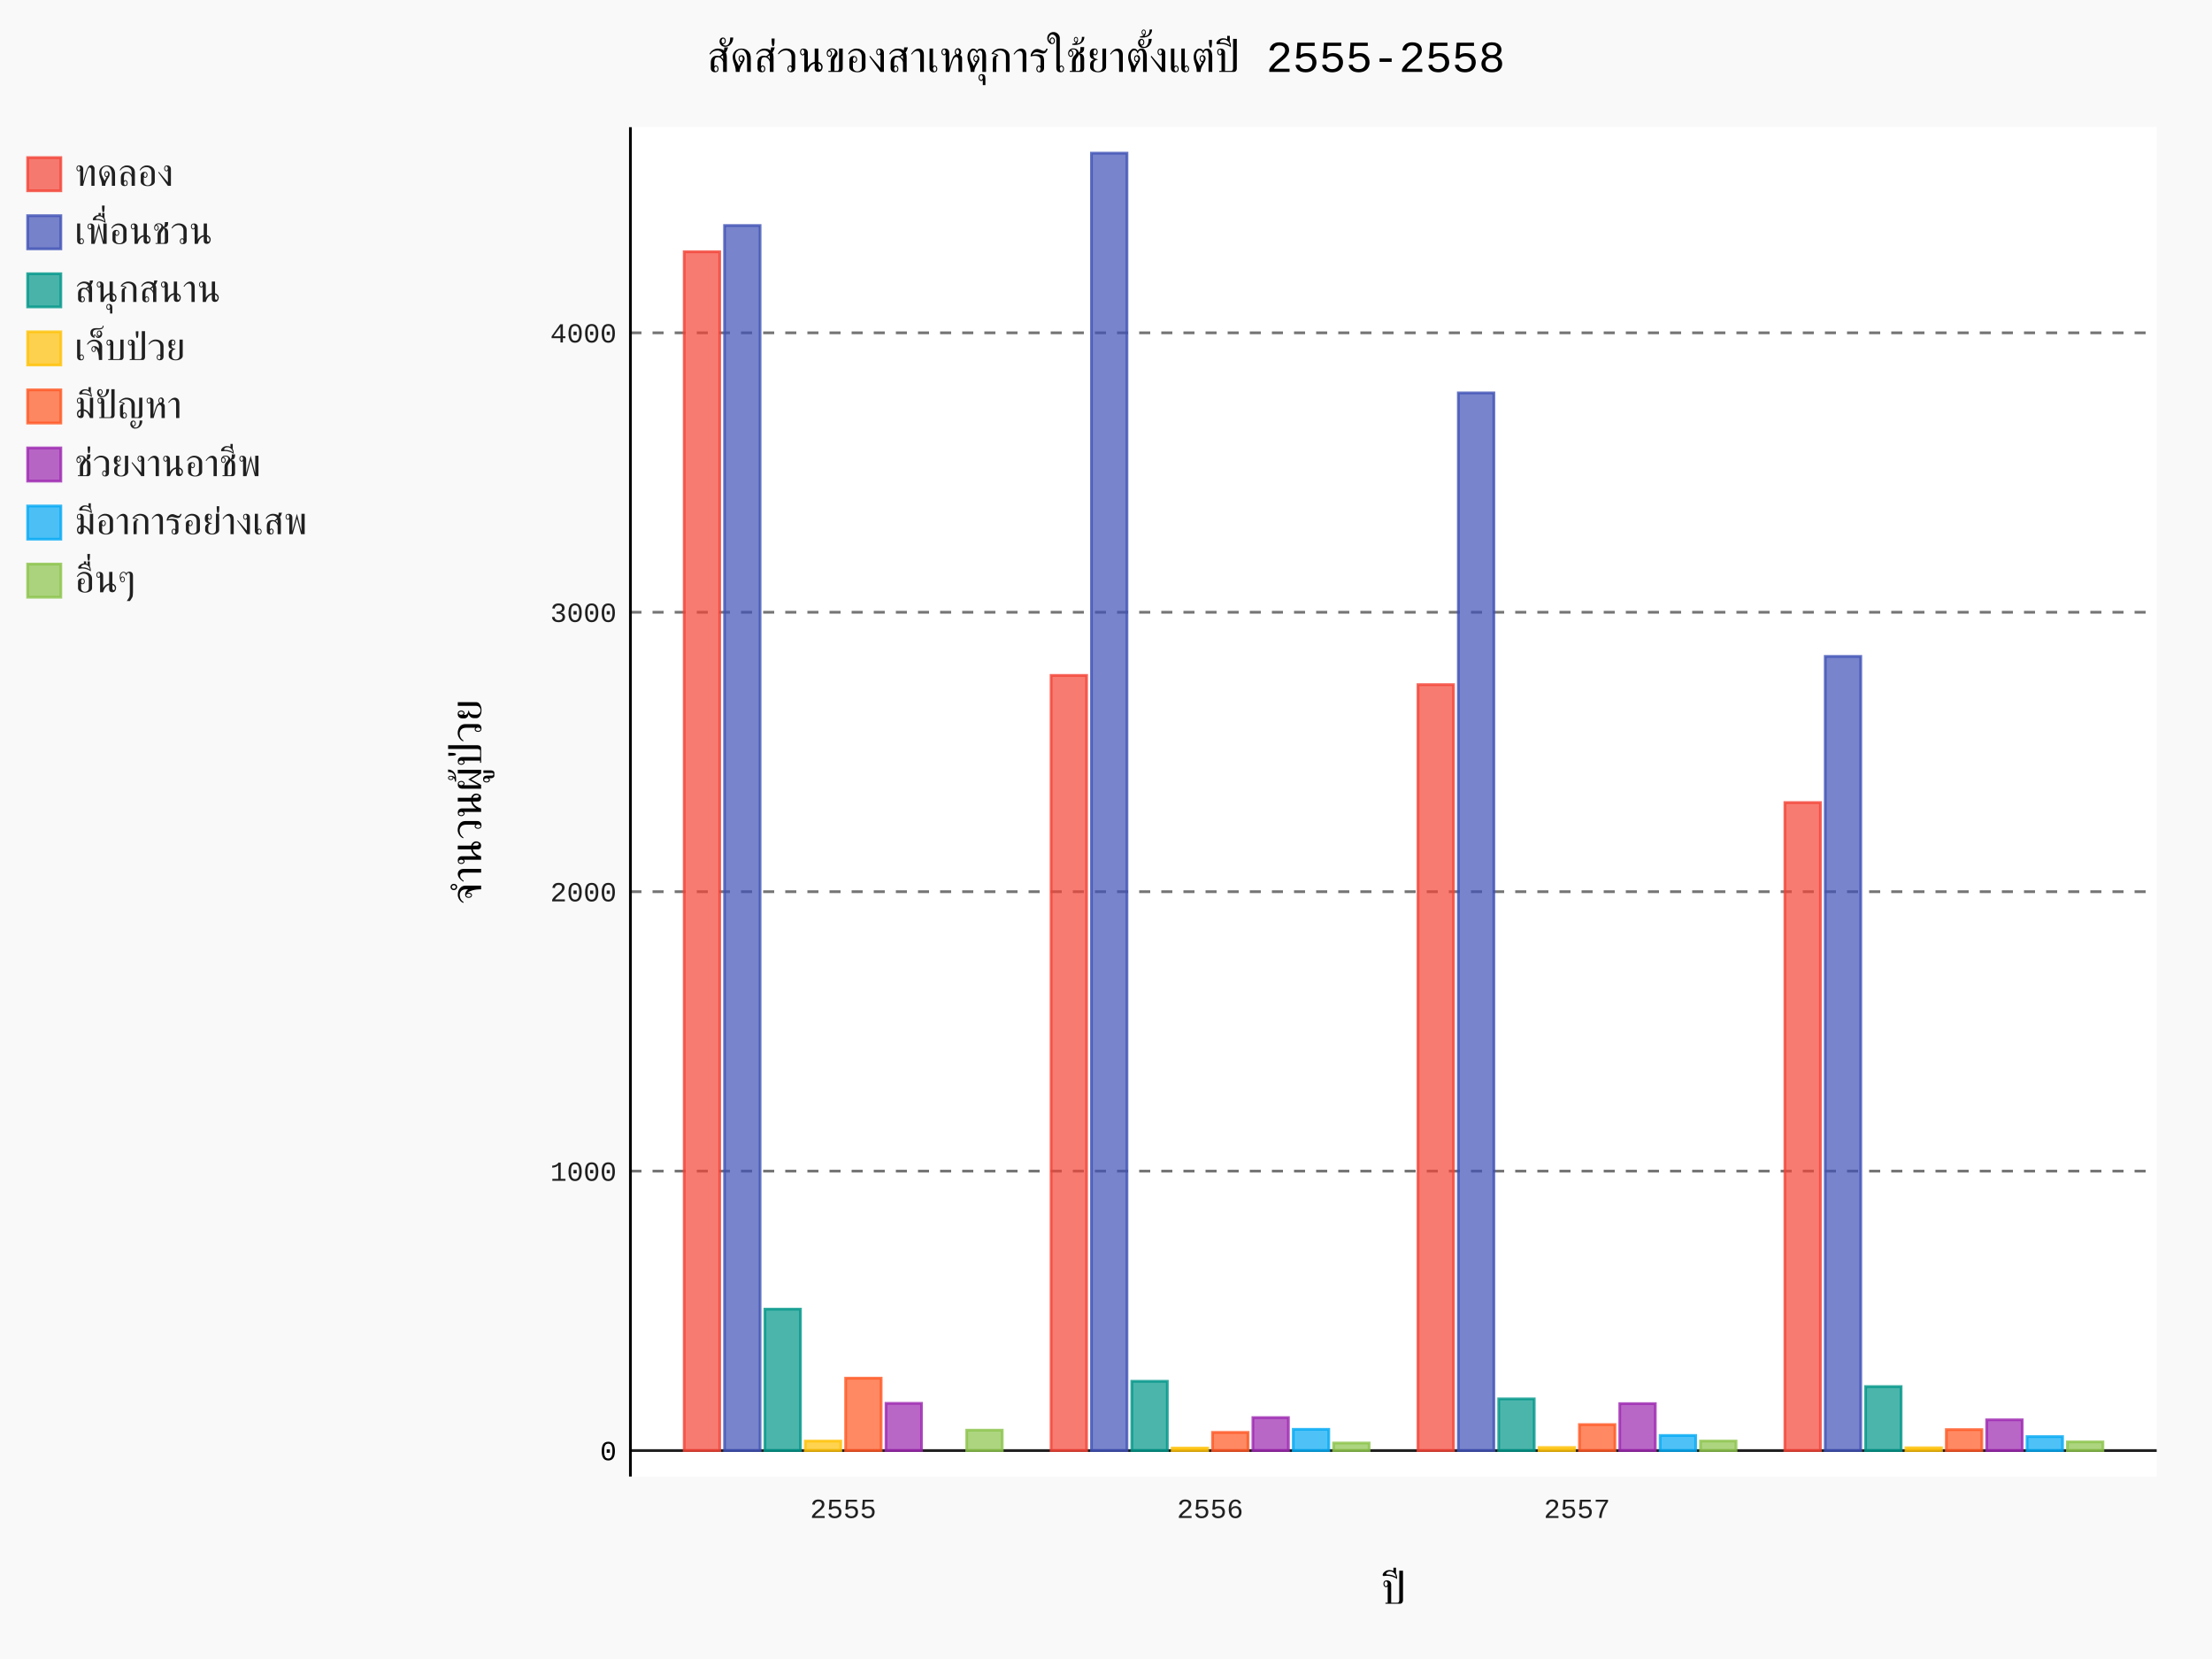
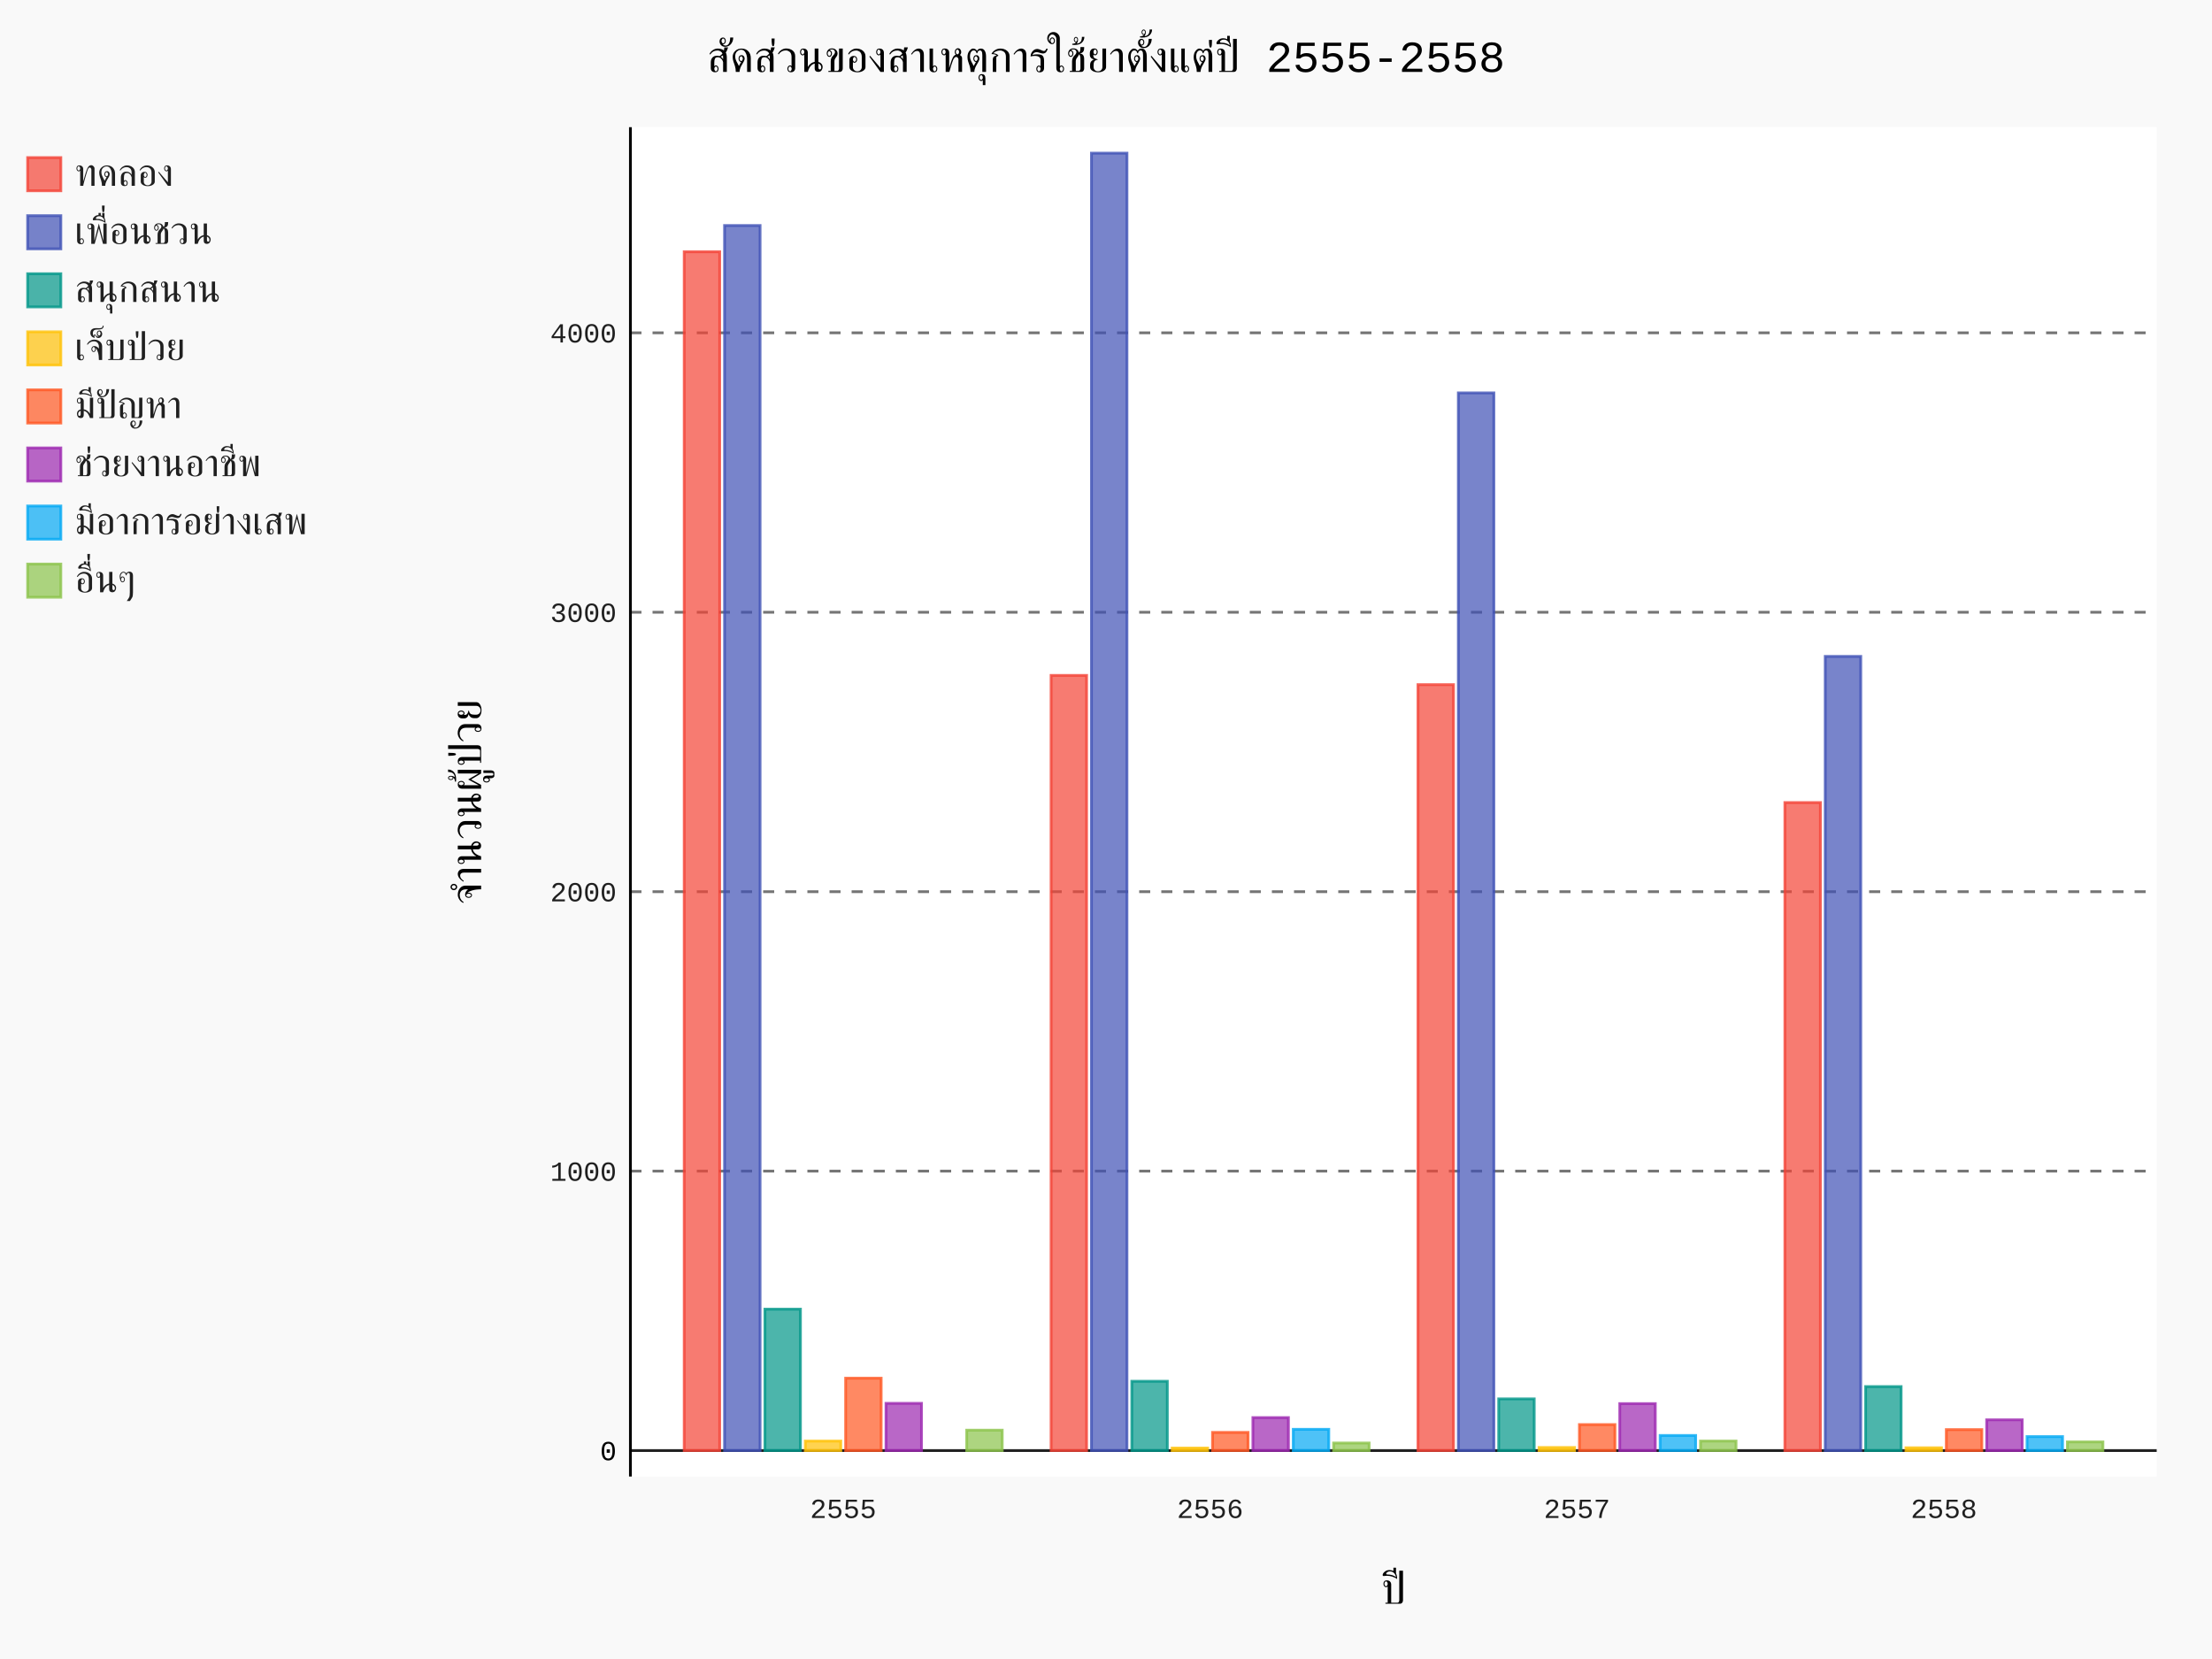
- <svg xmlns="http://www.w3.org/2000/svg" class="pygal-chart" id="chart-fa2248e4-8bcd-49e1-bfc8-262c88e98194" viewBox="0 0 800 600">
+ <svg xmlns="http://www.w3.org/2000/svg" class="pygal-chart" id="chart-197d6e9f-f198-4ef9-8a15-4bdcc5b1bb6d" viewBox="0 0 800 600">
  <defs>
-     <style type="text/css">#chart-fa2248e4-8bcd-49e1-bfc8-262c88e98194{-webkit-user-select:none;-webkit-font-smoothing:antialiased;font-family:Consolas,"Liberation Mono",Menlo,Courier,monospace}#chart-fa2248e4-8bcd-49e1-bfc8-262c88e98194 .title{font-family:Consolas,"Liberation Mono",Menlo,Courier,monospace;font-size:16px}#chart-fa2248e4-8bcd-49e1-bfc8-262c88e98194 .legends .legend text{font-family:Consolas,"Liberation Mono",Menlo,Courier,monospace;font-size:14px}#chart-fa2248e4-8bcd-49e1-bfc8-262c88e98194 .axis text{font-family:Consolas,"Liberation Mono",Menlo,Courier,monospace;font-size:10px}#chart-fa2248e4-8bcd-49e1-bfc8-262c88e98194 .axis text.major{font-family:Consolas,"Liberation Mono",Menlo,Courier,monospace;font-size:10px}#chart-fa2248e4-8bcd-49e1-bfc8-262c88e98194 .text-overlay text.value{font-family:Consolas,"Liberation Mono",Menlo,Courier,monospace;font-size:16px}#chart-fa2248e4-8bcd-49e1-bfc8-262c88e98194 .text-overlay text.label{font-family:Consolas,"Liberation Mono",Menlo,Courier,monospace;font-size:10px}#chart-fa2248e4-8bcd-49e1-bfc8-262c88e98194 .tooltip{font-family:Consolas,"Liberation Mono",Menlo,Courier,monospace;font-size:14px}#chart-fa2248e4-8bcd-49e1-bfc8-262c88e98194 text.no_data{font-family:Consolas,"Liberation Mono",Menlo,Courier,monospace;font-size:64px}
- #chart-fa2248e4-8bcd-49e1-bfc8-262c88e98194{background-color:rgba(249,249,249,1)}#chart-fa2248e4-8bcd-49e1-bfc8-262c88e98194 path,#chart-fa2248e4-8bcd-49e1-bfc8-262c88e98194 line,#chart-fa2248e4-8bcd-49e1-bfc8-262c88e98194 rect,#chart-fa2248e4-8bcd-49e1-bfc8-262c88e98194 circle{-webkit-transition:150ms;-moz-transition:150ms;transition:150ms}#chart-fa2248e4-8bcd-49e1-bfc8-262c88e98194 .graph &gt; .background{fill:rgba(249,249,249,1)}#chart-fa2248e4-8bcd-49e1-bfc8-262c88e98194 .plot &gt; .background{fill:rgba(255,255,255,1)}#chart-fa2248e4-8bcd-49e1-bfc8-262c88e98194 .graph{fill:rgba(0,0,0,.87)}#chart-fa2248e4-8bcd-49e1-bfc8-262c88e98194 text.no_data{fill:rgba(0,0,0,1)}#chart-fa2248e4-8bcd-49e1-bfc8-262c88e98194 .title{fill:rgba(0,0,0,1)}#chart-fa2248e4-8bcd-49e1-bfc8-262c88e98194 .legends .legend text{fill:rgba(0,0,0,.87)}#chart-fa2248e4-8bcd-49e1-bfc8-262c88e98194 .legends .legend:hover text{fill:rgba(0,0,0,1)}#chart-fa2248e4-8bcd-49e1-bfc8-262c88e98194 .axis .line{stroke:rgba(0,0,0,1)}#chart-fa2248e4-8bcd-49e1-bfc8-262c88e98194 .axis .guide.line{stroke:rgba(0,0,0,.54)}#chart-fa2248e4-8bcd-49e1-bfc8-262c88e98194 .axis .major.line{stroke:rgba(0,0,0,.87)}#chart-fa2248e4-8bcd-49e1-bfc8-262c88e98194 .axis text.major{fill:rgba(0,0,0,1)}#chart-fa2248e4-8bcd-49e1-bfc8-262c88e98194 .axis.y .guides:hover .guide.line,#chart-fa2248e4-8bcd-49e1-bfc8-262c88e98194 .line-graph .axis.x .guides:hover .guide.line,#chart-fa2248e4-8bcd-49e1-bfc8-262c88e98194 .stackedline-graph .axis.x .guides:hover .guide.line,#chart-fa2248e4-8bcd-49e1-bfc8-262c88e98194 .xy-graph .axis.x .guides:hover .guide.line{stroke:rgba(0,0,0,1)}#chart-fa2248e4-8bcd-49e1-bfc8-262c88e98194 .axis .guides:hover text{fill:rgba(0,0,0,1)}#chart-fa2248e4-8bcd-49e1-bfc8-262c88e98194 .reactive{fill-opacity:.7;stroke-opacity:.8}#chart-fa2248e4-8bcd-49e1-bfc8-262c88e98194 .ci{stroke:rgba(0,0,0,.87)}#chart-fa2248e4-8bcd-49e1-bfc8-262c88e98194 .reactive.active,#chart-fa2248e4-8bcd-49e1-bfc8-262c88e98194 .active .reactive{fill-opacity:.8;stroke-opacity:.9;stroke-width:4}#chart-fa2248e4-8bcd-49e1-bfc8-262c88e98194 .ci .reactive.active{stroke-width:1.5}#chart-fa2248e4-8bcd-49e1-bfc8-262c88e98194 .series text{fill:rgba(0,0,0,1)}#chart-fa2248e4-8bcd-49e1-bfc8-262c88e98194 .tooltip rect{fill:rgba(255,255,255,1);stroke:rgba(0,0,0,1);-webkit-transition:opacity 150ms;-moz-transition:opacity 150ms;transition:opacity 150ms}#chart-fa2248e4-8bcd-49e1-bfc8-262c88e98194 .tooltip .label{fill:rgba(0,0,0,.87)}#chart-fa2248e4-8bcd-49e1-bfc8-262c88e98194 .tooltip .label{fill:rgba(0,0,0,.87)}#chart-fa2248e4-8bcd-49e1-bfc8-262c88e98194 .tooltip .legend{font-size:.8em;fill:rgba(0,0,0,.54)}#chart-fa2248e4-8bcd-49e1-bfc8-262c88e98194 .tooltip .x_label{font-size:.6em;fill:rgba(0,0,0,1)}#chart-fa2248e4-8bcd-49e1-bfc8-262c88e98194 .tooltip .xlink{font-size:.5em;text-decoration:underline}#chart-fa2248e4-8bcd-49e1-bfc8-262c88e98194 .tooltip .value{font-size:1.5em}#chart-fa2248e4-8bcd-49e1-bfc8-262c88e98194 .bound{font-size:.5em}#chart-fa2248e4-8bcd-49e1-bfc8-262c88e98194 .max-value{font-size:.75em;fill:rgba(0,0,0,.54)}#chart-fa2248e4-8bcd-49e1-bfc8-262c88e98194 .map-element{fill:rgba(255,255,255,1);stroke:rgba(0,0,0,.54) !important}#chart-fa2248e4-8bcd-49e1-bfc8-262c88e98194 .map-element .reactive{fill-opacity:inherit;stroke-opacity:inherit}#chart-fa2248e4-8bcd-49e1-bfc8-262c88e98194 .color-0,#chart-fa2248e4-8bcd-49e1-bfc8-262c88e98194 .color-0 a:visited{stroke:#F44336;fill:#F44336}#chart-fa2248e4-8bcd-49e1-bfc8-262c88e98194 .color-1,#chart-fa2248e4-8bcd-49e1-bfc8-262c88e98194 .color-1 a:visited{stroke:#3F51B5;fill:#3F51B5}#chart-fa2248e4-8bcd-49e1-bfc8-262c88e98194 .color-2,#chart-fa2248e4-8bcd-49e1-bfc8-262c88e98194 .color-2 a:visited{stroke:#009688;fill:#009688}#chart-fa2248e4-8bcd-49e1-bfc8-262c88e98194 .color-3,#chart-fa2248e4-8bcd-49e1-bfc8-262c88e98194 .color-3 a:visited{stroke:#FFC107;fill:#FFC107}#chart-fa2248e4-8bcd-49e1-bfc8-262c88e98194 .color-4,#chart-fa2248e4-8bcd-49e1-bfc8-262c88e98194 .color-4 a:visited{stroke:#FF5722;fill:#FF5722}#chart-fa2248e4-8bcd-49e1-bfc8-262c88e98194 .color-5,#chart-fa2248e4-8bcd-49e1-bfc8-262c88e98194 .color-5 a:visited{stroke:#9C27B0;fill:#9C27B0}#chart-fa2248e4-8bcd-49e1-bfc8-262c88e98194 .color-6,#chart-fa2248e4-8bcd-49e1-bfc8-262c88e98194 .color-6 a:visited{stroke:#03A9F4;fill:#03A9F4}#chart-fa2248e4-8bcd-49e1-bfc8-262c88e98194 .color-7,#chart-fa2248e4-8bcd-49e1-bfc8-262c88e98194 .color-7 a:visited{stroke:#8BC34A;fill:#8BC34A}#chart-fa2248e4-8bcd-49e1-bfc8-262c88e98194 .text-overlay .color-0 text{fill:black}#chart-fa2248e4-8bcd-49e1-bfc8-262c88e98194 .text-overlay .color-1 text{fill:black}#chart-fa2248e4-8bcd-49e1-bfc8-262c88e98194 .text-overlay .color-2 text{fill:black}#chart-fa2248e4-8bcd-49e1-bfc8-262c88e98194 .text-overlay .color-3 text{fill:black}#chart-fa2248e4-8bcd-49e1-bfc8-262c88e98194 .text-overlay .color-4 text{fill:black}#chart-fa2248e4-8bcd-49e1-bfc8-262c88e98194 .text-overlay .color-5 text{fill:black}#chart-fa2248e4-8bcd-49e1-bfc8-262c88e98194 .text-overlay .color-6 text{fill:black}#chart-fa2248e4-8bcd-49e1-bfc8-262c88e98194 .text-overlay .color-7 text{fill:black}
- #chart-fa2248e4-8bcd-49e1-bfc8-262c88e98194 text.no_data{text-anchor:middle}#chart-fa2248e4-8bcd-49e1-bfc8-262c88e98194 .guide.line{fill:none}#chart-fa2248e4-8bcd-49e1-bfc8-262c88e98194 .centered{text-anchor:middle}#chart-fa2248e4-8bcd-49e1-bfc8-262c88e98194 .title{text-anchor:middle}#chart-fa2248e4-8bcd-49e1-bfc8-262c88e98194 .legends .legend text{fill-opacity:1}#chart-fa2248e4-8bcd-49e1-bfc8-262c88e98194 .axis.x text{text-anchor:middle}#chart-fa2248e4-8bcd-49e1-bfc8-262c88e98194 .axis.x:not(.web) text[transform]{text-anchor:start}#chart-fa2248e4-8bcd-49e1-bfc8-262c88e98194 .axis.x:not(.web) text[transform].backwards{text-anchor:end}#chart-fa2248e4-8bcd-49e1-bfc8-262c88e98194 .axis.y text{text-anchor:end}#chart-fa2248e4-8bcd-49e1-bfc8-262c88e98194 .axis.y text[transform].backwards{text-anchor:start}#chart-fa2248e4-8bcd-49e1-bfc8-262c88e98194 .axis.y2 text{text-anchor:start}#chart-fa2248e4-8bcd-49e1-bfc8-262c88e98194 .axis.y2 text[transform].backwards{text-anchor:end}#chart-fa2248e4-8bcd-49e1-bfc8-262c88e98194 .axis .guide.line{stroke-dasharray:4,4}#chart-fa2248e4-8bcd-49e1-bfc8-262c88e98194 .axis .major.guide.line{stroke-dasharray:6,6}#chart-fa2248e4-8bcd-49e1-bfc8-262c88e98194 .horizontal .axis.y .guide.line,#chart-fa2248e4-8bcd-49e1-bfc8-262c88e98194 .horizontal .axis.y2 .guide.line,#chart-fa2248e4-8bcd-49e1-bfc8-262c88e98194 .vertical .axis.x .guide.line{opacity:0}#chart-fa2248e4-8bcd-49e1-bfc8-262c88e98194 .horizontal .axis.always_show .guide.line,#chart-fa2248e4-8bcd-49e1-bfc8-262c88e98194 .vertical .axis.always_show .guide.line{opacity:1 !important}#chart-fa2248e4-8bcd-49e1-bfc8-262c88e98194 .axis.y .guides:hover .guide.line,#chart-fa2248e4-8bcd-49e1-bfc8-262c88e98194 .axis.y2 .guides:hover .guide.line,#chart-fa2248e4-8bcd-49e1-bfc8-262c88e98194 .axis.x .guides:hover .guide.line{opacity:1}#chart-fa2248e4-8bcd-49e1-bfc8-262c88e98194 .axis .guides:hover text{opacity:1}#chart-fa2248e4-8bcd-49e1-bfc8-262c88e98194 .nofill{fill:none}#chart-fa2248e4-8bcd-49e1-bfc8-262c88e98194 .subtle-fill{fill-opacity:.2}#chart-fa2248e4-8bcd-49e1-bfc8-262c88e98194 .dot{stroke-width:1px;fill-opacity:1}#chart-fa2248e4-8bcd-49e1-bfc8-262c88e98194 .dot.active{stroke-width:5px}#chart-fa2248e4-8bcd-49e1-bfc8-262c88e98194 .dot.negative{fill:transparent}#chart-fa2248e4-8bcd-49e1-bfc8-262c88e98194 text,#chart-fa2248e4-8bcd-49e1-bfc8-262c88e98194 tspan{stroke:none !important}#chart-fa2248e4-8bcd-49e1-bfc8-262c88e98194 .series text.active{opacity:1}#chart-fa2248e4-8bcd-49e1-bfc8-262c88e98194 .tooltip rect{fill-opacity:.95;stroke-width:.5}#chart-fa2248e4-8bcd-49e1-bfc8-262c88e98194 .tooltip text{fill-opacity:1}#chart-fa2248e4-8bcd-49e1-bfc8-262c88e98194 .showable{visibility:hidden}#chart-fa2248e4-8bcd-49e1-bfc8-262c88e98194 .showable.shown{visibility:visible}#chart-fa2248e4-8bcd-49e1-bfc8-262c88e98194 .gauge-background{fill:rgba(229,229,229,1);stroke:none}#chart-fa2248e4-8bcd-49e1-bfc8-262c88e98194 .bg-lines{stroke:rgba(249,249,249,1);stroke-width:2px}</style>
+     <style type="text/css">#chart-197d6e9f-f198-4ef9-8a15-4bdcc5b1bb6d{-webkit-user-select:none;-webkit-font-smoothing:antialiased;font-family:Consolas,"Liberation Mono",Menlo,Courier,monospace}#chart-197d6e9f-f198-4ef9-8a15-4bdcc5b1bb6d .title{font-family:Consolas,"Liberation Mono",Menlo,Courier,monospace;font-size:16px}#chart-197d6e9f-f198-4ef9-8a15-4bdcc5b1bb6d .legends .legend text{font-family:Consolas,"Liberation Mono",Menlo,Courier,monospace;font-size:14px}#chart-197d6e9f-f198-4ef9-8a15-4bdcc5b1bb6d .axis text{font-family:Consolas,"Liberation Mono",Menlo,Courier,monospace;font-size:10px}#chart-197d6e9f-f198-4ef9-8a15-4bdcc5b1bb6d .axis text.major{font-family:Consolas,"Liberation Mono",Menlo,Courier,monospace;font-size:10px}#chart-197d6e9f-f198-4ef9-8a15-4bdcc5b1bb6d .text-overlay text.value{font-family:Consolas,"Liberation Mono",Menlo,Courier,monospace;font-size:16px}#chart-197d6e9f-f198-4ef9-8a15-4bdcc5b1bb6d .text-overlay text.label{font-family:Consolas,"Liberation Mono",Menlo,Courier,monospace;font-size:10px}#chart-197d6e9f-f198-4ef9-8a15-4bdcc5b1bb6d .tooltip{font-family:Consolas,"Liberation Mono",Menlo,Courier,monospace;font-size:14px}#chart-197d6e9f-f198-4ef9-8a15-4bdcc5b1bb6d text.no_data{font-family:Consolas,"Liberation Mono",Menlo,Courier,monospace;font-size:64px}
+ #chart-197d6e9f-f198-4ef9-8a15-4bdcc5b1bb6d{background-color:rgba(249,249,249,1)}#chart-197d6e9f-f198-4ef9-8a15-4bdcc5b1bb6d path,#chart-197d6e9f-f198-4ef9-8a15-4bdcc5b1bb6d line,#chart-197d6e9f-f198-4ef9-8a15-4bdcc5b1bb6d rect,#chart-197d6e9f-f198-4ef9-8a15-4bdcc5b1bb6d circle{-webkit-transition:150ms;-moz-transition:150ms;transition:150ms}#chart-197d6e9f-f198-4ef9-8a15-4bdcc5b1bb6d .graph &gt; .background{fill:rgba(249,249,249,1)}#chart-197d6e9f-f198-4ef9-8a15-4bdcc5b1bb6d .plot &gt; .background{fill:rgba(255,255,255,1)}#chart-197d6e9f-f198-4ef9-8a15-4bdcc5b1bb6d .graph{fill:rgba(0,0,0,.87)}#chart-197d6e9f-f198-4ef9-8a15-4bdcc5b1bb6d text.no_data{fill:rgba(0,0,0,1)}#chart-197d6e9f-f198-4ef9-8a15-4bdcc5b1bb6d .title{fill:rgba(0,0,0,1)}#chart-197d6e9f-f198-4ef9-8a15-4bdcc5b1bb6d .legends .legend text{fill:rgba(0,0,0,.87)}#chart-197d6e9f-f198-4ef9-8a15-4bdcc5b1bb6d .legends .legend:hover text{fill:rgba(0,0,0,1)}#chart-197d6e9f-f198-4ef9-8a15-4bdcc5b1bb6d .axis .line{stroke:rgba(0,0,0,1)}#chart-197d6e9f-f198-4ef9-8a15-4bdcc5b1bb6d .axis .guide.line{stroke:rgba(0,0,0,.54)}#chart-197d6e9f-f198-4ef9-8a15-4bdcc5b1bb6d .axis .major.line{stroke:rgba(0,0,0,.87)}#chart-197d6e9f-f198-4ef9-8a15-4bdcc5b1bb6d .axis text.major{fill:rgba(0,0,0,1)}#chart-197d6e9f-f198-4ef9-8a15-4bdcc5b1bb6d .axis.y .guides:hover .guide.line,#chart-197d6e9f-f198-4ef9-8a15-4bdcc5b1bb6d .line-graph .axis.x .guides:hover .guide.line,#chart-197d6e9f-f198-4ef9-8a15-4bdcc5b1bb6d .stackedline-graph .axis.x .guides:hover .guide.line,#chart-197d6e9f-f198-4ef9-8a15-4bdcc5b1bb6d .xy-graph .axis.x .guides:hover .guide.line{stroke:rgba(0,0,0,1)}#chart-197d6e9f-f198-4ef9-8a15-4bdcc5b1bb6d .axis .guides:hover text{fill:rgba(0,0,0,1)}#chart-197d6e9f-f198-4ef9-8a15-4bdcc5b1bb6d .reactive{fill-opacity:.7;stroke-opacity:.8}#chart-197d6e9f-f198-4ef9-8a15-4bdcc5b1bb6d .ci{stroke:rgba(0,0,0,.87)}#chart-197d6e9f-f198-4ef9-8a15-4bdcc5b1bb6d .reactive.active,#chart-197d6e9f-f198-4ef9-8a15-4bdcc5b1bb6d .active .reactive{fill-opacity:.8;stroke-opacity:.9;stroke-width:4}#chart-197d6e9f-f198-4ef9-8a15-4bdcc5b1bb6d .ci .reactive.active{stroke-width:1.5}#chart-197d6e9f-f198-4ef9-8a15-4bdcc5b1bb6d .series text{fill:rgba(0,0,0,1)}#chart-197d6e9f-f198-4ef9-8a15-4bdcc5b1bb6d .tooltip rect{fill:rgba(255,255,255,1);stroke:rgba(0,0,0,1);-webkit-transition:opacity 150ms;-moz-transition:opacity 150ms;transition:opacity 150ms}#chart-197d6e9f-f198-4ef9-8a15-4bdcc5b1bb6d .tooltip .label{fill:rgba(0,0,0,.87)}#chart-197d6e9f-f198-4ef9-8a15-4bdcc5b1bb6d .tooltip .label{fill:rgba(0,0,0,.87)}#chart-197d6e9f-f198-4ef9-8a15-4bdcc5b1bb6d .tooltip .legend{font-size:.8em;fill:rgba(0,0,0,.54)}#chart-197d6e9f-f198-4ef9-8a15-4bdcc5b1bb6d .tooltip .x_label{font-size:.6em;fill:rgba(0,0,0,1)}#chart-197d6e9f-f198-4ef9-8a15-4bdcc5b1bb6d .tooltip .xlink{font-size:.5em;text-decoration:underline}#chart-197d6e9f-f198-4ef9-8a15-4bdcc5b1bb6d .tooltip .value{font-size:1.5em}#chart-197d6e9f-f198-4ef9-8a15-4bdcc5b1bb6d .bound{font-size:.5em}#chart-197d6e9f-f198-4ef9-8a15-4bdcc5b1bb6d .max-value{font-size:.75em;fill:rgba(0,0,0,.54)}#chart-197d6e9f-f198-4ef9-8a15-4bdcc5b1bb6d .map-element{fill:rgba(255,255,255,1);stroke:rgba(0,0,0,.54) !important}#chart-197d6e9f-f198-4ef9-8a15-4bdcc5b1bb6d .map-element .reactive{fill-opacity:inherit;stroke-opacity:inherit}#chart-197d6e9f-f198-4ef9-8a15-4bdcc5b1bb6d .color-0,#chart-197d6e9f-f198-4ef9-8a15-4bdcc5b1bb6d .color-0 a:visited{stroke:#F44336;fill:#F44336}#chart-197d6e9f-f198-4ef9-8a15-4bdcc5b1bb6d .color-1,#chart-197d6e9f-f198-4ef9-8a15-4bdcc5b1bb6d .color-1 a:visited{stroke:#3F51B5;fill:#3F51B5}#chart-197d6e9f-f198-4ef9-8a15-4bdcc5b1bb6d .color-2,#chart-197d6e9f-f198-4ef9-8a15-4bdcc5b1bb6d .color-2 a:visited{stroke:#009688;fill:#009688}#chart-197d6e9f-f198-4ef9-8a15-4bdcc5b1bb6d .color-3,#chart-197d6e9f-f198-4ef9-8a15-4bdcc5b1bb6d .color-3 a:visited{stroke:#FFC107;fill:#FFC107}#chart-197d6e9f-f198-4ef9-8a15-4bdcc5b1bb6d .color-4,#chart-197d6e9f-f198-4ef9-8a15-4bdcc5b1bb6d .color-4 a:visited{stroke:#FF5722;fill:#FF5722}#chart-197d6e9f-f198-4ef9-8a15-4bdcc5b1bb6d .color-5,#chart-197d6e9f-f198-4ef9-8a15-4bdcc5b1bb6d .color-5 a:visited{stroke:#9C27B0;fill:#9C27B0}#chart-197d6e9f-f198-4ef9-8a15-4bdcc5b1bb6d .color-6,#chart-197d6e9f-f198-4ef9-8a15-4bdcc5b1bb6d .color-6 a:visited{stroke:#03A9F4;fill:#03A9F4}#chart-197d6e9f-f198-4ef9-8a15-4bdcc5b1bb6d .color-7,#chart-197d6e9f-f198-4ef9-8a15-4bdcc5b1bb6d .color-7 a:visited{stroke:#8BC34A;fill:#8BC34A}#chart-197d6e9f-f198-4ef9-8a15-4bdcc5b1bb6d .text-overlay .color-0 text{fill:black}#chart-197d6e9f-f198-4ef9-8a15-4bdcc5b1bb6d .text-overlay .color-1 text{fill:black}#chart-197d6e9f-f198-4ef9-8a15-4bdcc5b1bb6d .text-overlay .color-2 text{fill:black}#chart-197d6e9f-f198-4ef9-8a15-4bdcc5b1bb6d .text-overlay .color-3 text{fill:black}#chart-197d6e9f-f198-4ef9-8a15-4bdcc5b1bb6d .text-overlay .color-4 text{fill:black}#chart-197d6e9f-f198-4ef9-8a15-4bdcc5b1bb6d .text-overlay .color-5 text{fill:black}#chart-197d6e9f-f198-4ef9-8a15-4bdcc5b1bb6d .text-overlay .color-6 text{fill:black}#chart-197d6e9f-f198-4ef9-8a15-4bdcc5b1bb6d .text-overlay .color-7 text{fill:black}
+ #chart-197d6e9f-f198-4ef9-8a15-4bdcc5b1bb6d text.no_data{text-anchor:middle}#chart-197d6e9f-f198-4ef9-8a15-4bdcc5b1bb6d .guide.line{fill:none}#chart-197d6e9f-f198-4ef9-8a15-4bdcc5b1bb6d .centered{text-anchor:middle}#chart-197d6e9f-f198-4ef9-8a15-4bdcc5b1bb6d .title{text-anchor:middle}#chart-197d6e9f-f198-4ef9-8a15-4bdcc5b1bb6d .legends .legend text{fill-opacity:1}#chart-197d6e9f-f198-4ef9-8a15-4bdcc5b1bb6d .axis.x text{text-anchor:middle}#chart-197d6e9f-f198-4ef9-8a15-4bdcc5b1bb6d .axis.x:not(.web) text[transform]{text-anchor:start}#chart-197d6e9f-f198-4ef9-8a15-4bdcc5b1bb6d .axis.x:not(.web) text[transform].backwards{text-anchor:end}#chart-197d6e9f-f198-4ef9-8a15-4bdcc5b1bb6d .axis.y text{text-anchor:end}#chart-197d6e9f-f198-4ef9-8a15-4bdcc5b1bb6d .axis.y text[transform].backwards{text-anchor:start}#chart-197d6e9f-f198-4ef9-8a15-4bdcc5b1bb6d .axis.y2 text{text-anchor:start}#chart-197d6e9f-f198-4ef9-8a15-4bdcc5b1bb6d .axis.y2 text[transform].backwards{text-anchor:end}#chart-197d6e9f-f198-4ef9-8a15-4bdcc5b1bb6d .axis .guide.line{stroke-dasharray:4,4}#chart-197d6e9f-f198-4ef9-8a15-4bdcc5b1bb6d .axis .major.guide.line{stroke-dasharray:6,6}#chart-197d6e9f-f198-4ef9-8a15-4bdcc5b1bb6d .horizontal .axis.y .guide.line,#chart-197d6e9f-f198-4ef9-8a15-4bdcc5b1bb6d .horizontal .axis.y2 .guide.line,#chart-197d6e9f-f198-4ef9-8a15-4bdcc5b1bb6d .vertical .axis.x .guide.line{opacity:0}#chart-197d6e9f-f198-4ef9-8a15-4bdcc5b1bb6d .horizontal .axis.always_show .guide.line,#chart-197d6e9f-f198-4ef9-8a15-4bdcc5b1bb6d .vertical .axis.always_show .guide.line{opacity:1 !important}#chart-197d6e9f-f198-4ef9-8a15-4bdcc5b1bb6d .axis.y .guides:hover .guide.line,#chart-197d6e9f-f198-4ef9-8a15-4bdcc5b1bb6d .axis.y2 .guides:hover .guide.line,#chart-197d6e9f-f198-4ef9-8a15-4bdcc5b1bb6d .axis.x .guides:hover .guide.line{opacity:1}#chart-197d6e9f-f198-4ef9-8a15-4bdcc5b1bb6d .axis .guides:hover text{opacity:1}#chart-197d6e9f-f198-4ef9-8a15-4bdcc5b1bb6d .nofill{fill:none}#chart-197d6e9f-f198-4ef9-8a15-4bdcc5b1bb6d .subtle-fill{fill-opacity:.2}#chart-197d6e9f-f198-4ef9-8a15-4bdcc5b1bb6d .dot{stroke-width:1px;fill-opacity:1}#chart-197d6e9f-f198-4ef9-8a15-4bdcc5b1bb6d .dot.active{stroke-width:5px}#chart-197d6e9f-f198-4ef9-8a15-4bdcc5b1bb6d .dot.negative{fill:transparent}#chart-197d6e9f-f198-4ef9-8a15-4bdcc5b1bb6d text,#chart-197d6e9f-f198-4ef9-8a15-4bdcc5b1bb6d tspan{stroke:none !important}#chart-197d6e9f-f198-4ef9-8a15-4bdcc5b1bb6d .series text.active{opacity:1}#chart-197d6e9f-f198-4ef9-8a15-4bdcc5b1bb6d .tooltip rect{fill-opacity:.95;stroke-width:.5}#chart-197d6e9f-f198-4ef9-8a15-4bdcc5b1bb6d .tooltip text{fill-opacity:1}#chart-197d6e9f-f198-4ef9-8a15-4bdcc5b1bb6d .showable{visibility:hidden}#chart-197d6e9f-f198-4ef9-8a15-4bdcc5b1bb6d .showable.shown{visibility:visible}#chart-197d6e9f-f198-4ef9-8a15-4bdcc5b1bb6d .gauge-background{fill:rgba(229,229,229,1);stroke:none}#chart-197d6e9f-f198-4ef9-8a15-4bdcc5b1bb6d .bg-lines{stroke:rgba(249,249,249,1);stroke-width:2px}</style>
  </defs>
  <g class="graph bar-graph vertical">
    <rect class="background" height="600" width="800" x="0" y="0" />
    <g class="plot" transform="translate(228, 46)">
      <rect class="background" height="488" width="552.0" x="0" y="0" />
      <g class="axis y">
        <g class="guides">
          <path class="axis major line" d="M0 478.615 h552" />
          <text class="major" x="-5" y="482.115">0</text>
        </g>
        <g class="guides">
          <path class="guide line" d="M0 377.553 h552" />
          <text class="" x="-5" y="381.053">1000</text>
        </g>
        <g class="guides">
          <path class="guide line" d="M0 276.491 h552" />
          <text class="" x="-5" y="279.991">2000</text>
        </g>
        <g class="guides">
          <path class="guide line" d="M0 175.429 h552" />
          <text class="" x="-5" y="178.929">3000</text>
        </g>
        <g class="guides">
          <path class="guide line" d="M0 74.367 h552" />
          <text class="" x="-5" y="77.867">4000</text>
        </g>
      </g>
      <g class="axis x">
        <path class="line" d="M0 0 v488" />
        <g class="guides">
          <path class="guide line" d="M76.962 0 v488" />
          <text class="" x="76.962" y="503.0">2555</text>
        </g>
        <g class="guides">
          <path class="guide line" d="M209.654 0 v488" />
          <text class="" x="209.654" y="503.0">2556</text>
        </g>
        <g class="guides">
          <path class="guide line" d="M342.346 0 v488" />
          <text class="" x="342.346" y="503.0">2557</text>
+         </g>
+         <g class="guides">
+           <path class="guide line" d="M475.038 0 v488" />
+           <text class="" x="475.038" y="503.0">2558</text>
        </g>
      </g>
      <g class="series serie-0 color-0">
        <g class="bars">
          <g class="bar">
            <rect class="rect reactive tooltip-trigger" height="433.556" rx="0" ry="0" width="12.845" x="19.453" y="45.059" />
          </g>
          <g class="bar">
            <rect class="rect reactive tooltip-trigger" height="280.346" rx="0" ry="0" width="12.845" x="152.145" y="198.269" />
          </g>
          <g class="bar">
            <rect class="rect reactive tooltip-trigger" height="277.011" rx="0" ry="0" width="12.845" x="284.837" y="201.604" />
          </g>
          <g class="bar">
            <rect class="rect reactive tooltip-trigger" height="234.363" rx="0" ry="0" width="12.845" x="417.53" y="244.253" />
          </g>
        </g>
      </g>
      <g class="series serie-1 color-1">
        <g class="bars">
          <g class="bar">
            <rect class="rect reactive tooltip-trigger" height="443.056" rx="0" ry="0" width="12.845" x="34.049" y="35.56" />
          </g>
          <g class="bar">
            <rect class="rect reactive tooltip-trigger" height="469.231" rx="0" ry="0" width="12.845" x="166.741" y="9.385" />
          </g>
          <g class="bar">
            <rect class="rect reactive tooltip-trigger" height="382.52" rx="0" ry="0" width="12.845" x="299.433" y="96.096" />
          </g>
          <g class="bar">
            <rect class="rect reactive tooltip-trigger" height="287.218" rx="0" ry="0" width="12.845" x="432.126" y="191.397" />
          </g>
        </g>
      </g>
      <g class="series serie-2 color-2">
        <g class="bars">
          <g class="bar">
            <rect class="rect reactive tooltip-trigger" height="51.137" rx="0" ry="0" width="12.845" x="48.645" y="427.478" />
          </g>
          <g class="bar">
            <rect class="rect reactive tooltip-trigger" height="25.063" rx="0" ry="0" width="12.845" x="181.337" y="453.552" />
          </g>
          <g class="bar">
            <rect class="rect reactive tooltip-trigger" height="18.696" rx="0" ry="0" width="12.845" x="314.03" y="459.919" />
          </g>
          <g class="bar">
            <rect class="rect reactive tooltip-trigger" height="23.143" rx="0" ry="0" width="12.845" x="446.722" y="455.472" />
          </g>
        </g>
      </g>
      <g class="series serie-3 color-3">
        <g class="bars">
          <g class="bar">
            <rect class="rect reactive tooltip-trigger" height="3.436" rx="0" ry="0" width="12.845" x="63.241" y="475.179" />
          </g>
          <g class="bar">
            <rect class="rect reactive tooltip-trigger" height="0.91" rx="0" ry="0" width="12.845" x="195.933" y="477.706" />
          </g>
          <g class="bar">
            <rect class="rect reactive tooltip-trigger" height="1.112" rx="0" ry="0" width="12.845" x="328.626" y="477.504" />
          </g>
          <g class="bar">
            <rect class="rect reactive tooltip-trigger" height="1.011" rx="0" ry="0" width="12.845" x="461.318" y="477.605" />
          </g>
        </g>
      </g>
      <g class="series serie-4 color-4">
        <g class="bars">
          <g class="bar">
            <rect class="rect reactive tooltip-trigger" height="26.175" rx="0" ry="0" width="12.845" x="77.837" y="452.44" />
          </g>
          <g class="bar">
            <rect class="rect reactive tooltip-trigger" height="6.569" rx="0" ry="0" width="12.845" x="210.53" y="472.046" />
          </g>
          <g class="bar">
            <rect class="rect reactive tooltip-trigger" height="9.399" rx="0" ry="0" width="12.845" x="343.222" y="469.217" />
          </g>
          <g class="bar">
            <rect class="rect reactive tooltip-trigger" height="7.58" rx="0" ry="0" width="12.845" x="475.914" y="471.036" />
          </g>
        </g>
      </g>
      <g class="series serie-5 color-5">
        <g class="bars">
          <g class="bar">
            <rect class="rect reactive tooltip-trigger" height="17.079" rx="0" ry="0" width="12.845" x="92.433" y="461.536" />
          </g>
          <g class="bar">
            <rect class="rect reactive tooltip-trigger" height="11.925" rx="0" ry="0" width="12.845" x="225.126" y="466.69" />
          </g>
          <g class="bar">
            <rect class="rect reactive tooltip-trigger" height="16.978" rx="0" ry="0" width="12.845" x="357.818" y="461.637" />
          </g>
          <g class="bar">
            <rect class="rect reactive tooltip-trigger" height="11.117" rx="0" ry="0" width="12.845" x="490.51" y="467.499" />
          </g>
        </g>
      </g>
      <g class="series serie-6 color-6">
        <g class="bars">
          <g class="bar">
            <rect class="rect reactive tooltip-trigger" height="0.0" rx="0" ry="0" width="12.845" x="107.03" y="478.615" />
          </g>
          <g class="bar">
            <rect class="rect reactive tooltip-trigger" height="7.681" rx="0" ry="0" width="12.845" x="239.722" y="470.935" />
          </g>
          <g class="bar">
            <rect class="rect reactive tooltip-trigger" height="5.457" rx="0" ry="0" width="12.845" x="372.414" y="473.158" />
          </g>
          <g class="bar">
            <rect class="rect reactive tooltip-trigger" height="5.053" rx="0" ry="0" width="12.845" x="505.107" y="473.562" />
          </g>
        </g>
      </g>
      <g class="series serie-7 color-7">
        <g class="bars">
          <g class="bar">
            <rect class="rect reactive tooltip-trigger" height="7.378" rx="0" ry="0" width="12.845" x="121.626" y="471.238" />
          </g>
          <g class="bar">
            <rect class="rect reactive tooltip-trigger" height="2.729" rx="0" ry="0" width="12.845" x="254.318" y="475.887" />
          </g>
          <g class="bar">
            <rect class="rect reactive tooltip-trigger" height="3.436" rx="0" ry="0" width="12.845" x="387.01" y="475.179" />
          </g>
          <g class="bar">
            <rect class="rect reactive tooltip-trigger" height="3.133" rx="0" ry="0" width="12.845" x="519.703" y="475.482" />
          </g>
        </g>
      </g>
    </g>
    <g class="titles">
      <text class="title plot_title" x="400.0" y="26">สัดส่วนของสาเหตุการใช้ยาตั้งแต่ปี 2555-2558</text>
      <text class="title" x="504.0" y="580">ปี</text>
      <text class="title" transform="rotate(-90 148 290)" x="148.0" y="316.0">จำนวนผู้ป่วย</text>
    </g>
    <g class="plot overlay" transform="translate(228, 46)">
      <g class="series serie-0 color-0" />
      <g class="series serie-1 color-1" />
      <g class="series serie-2 color-2" />
      <g class="series serie-3 color-3" />
      <g class="series serie-4 color-4" />
      <g class="series serie-5 color-5" />
      <g class="series serie-6 color-6" />
      <g class="series serie-7 color-7" />
    </g>
    <g class="plot text-overlay" transform="translate(228, 46)">
      <g class="series serie-0 color-0" />
      <g class="series serie-1 color-1" />
      <g class="series serie-2 color-2" />
      <g class="series serie-3 color-3" />
      <g class="series serie-4 color-4" />
      <g class="series serie-5 color-5" />
      <g class="series serie-6 color-6" />
      <g class="series serie-7 color-7" />
    </g>
    <g class="plot tooltip-overlay" transform="translate(228, 46)">
      <g class="tooltip" style="opacity: 0" transform="translate(0 0)">
        <rect class="tooltip-box" height="0" rx="0" ry="0" width="0" />
        <g class="text" />
      </g>
    </g>
    <g class="legends" transform="translate(10, 56)">
      <g class="legend reactive activate-serie" id="activate-serie-0">
        <rect class="color-0 reactive" height="12" width="12" x="0.0" y="1.0" />
        <text x="17.0" y="11.2">ทดลอง</text>
      </g>
      <g class="legend reactive activate-serie" id="activate-serie-1">
        <rect class="color-1 reactive" height="12" width="12" x="0.0" y="22.0" />
        <text x="17.0" y="32.2">เพื่อนชวน</text>
      </g>
      <g class="legend reactive activate-serie" id="activate-serie-2">
        <rect class="color-2 reactive" height="12" width="12" x="0.0" y="43.0" />
        <text x="17.0" y="53.2">สนุกสนาน</text>
      </g>
      <g class="legend reactive activate-serie" id="activate-serie-3">
        <rect class="color-3 reactive" height="12" width="12" x="0.0" y="64.0" />
        <text x="17.0" y="74.2">เจ็บป่วย</text>
      </g>
      <g class="legend reactive activate-serie" id="activate-serie-4">
        <rect class="color-4 reactive" height="12" width="12" x="0.0" y="85.0" />
        <text x="17.0" y="95.2">มีปัญหา</text>
      </g>
      <g class="legend reactive activate-serie" id="activate-serie-5">
        <rect class="color-5 reactive" height="12" width="12" x="0.0" y="106.0" />
        <text x="17.0" y="116.2">ช่วยงานอาชีพ</text>
      </g>
      <g class="legend reactive activate-serie" id="activate-serie-6">
        <rect class="color-6 reactive" height="12" width="12" x="0.0" y="127.0" />
        <text x="17.0" y="137.2">มีอาการอย่างเสพ</text>
      </g>
      <g class="legend reactive activate-serie" id="activate-serie-7">
        <rect class="color-7 reactive" height="12" width="12" x="0.0" y="148.0" />
        <text x="17.0" y="158.2">อื่นๆ</text>
      </g>
    </g>
    <g class="legends" transform="translate(790, 56)" />
  </g>
</svg>
